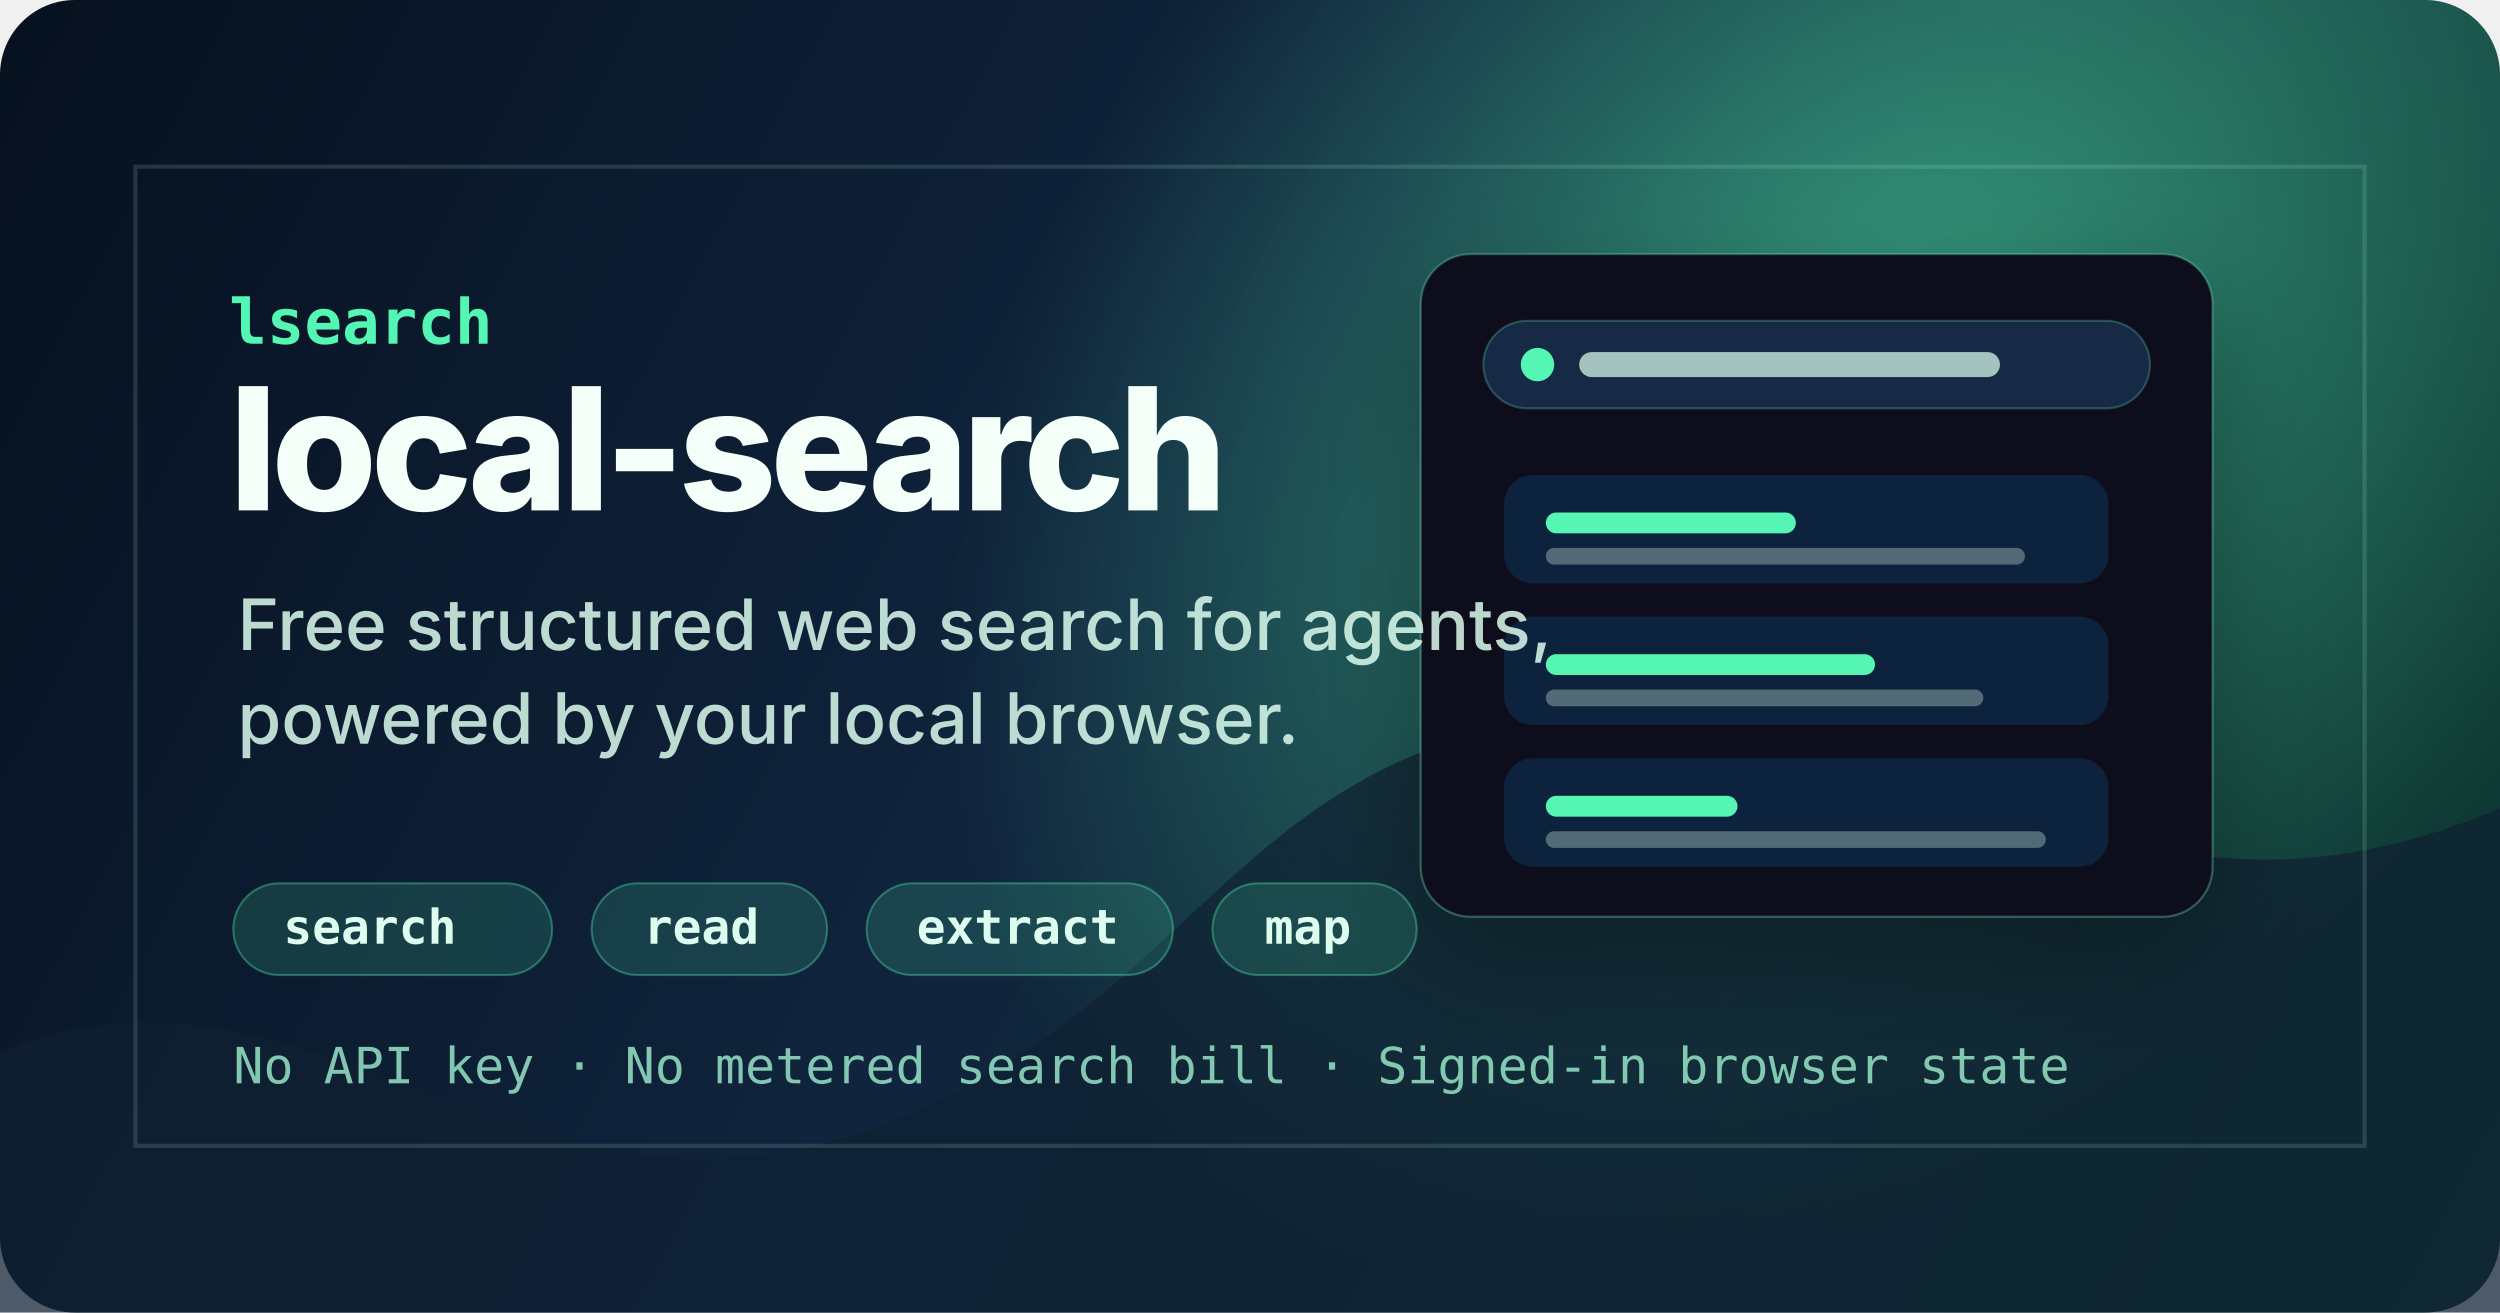
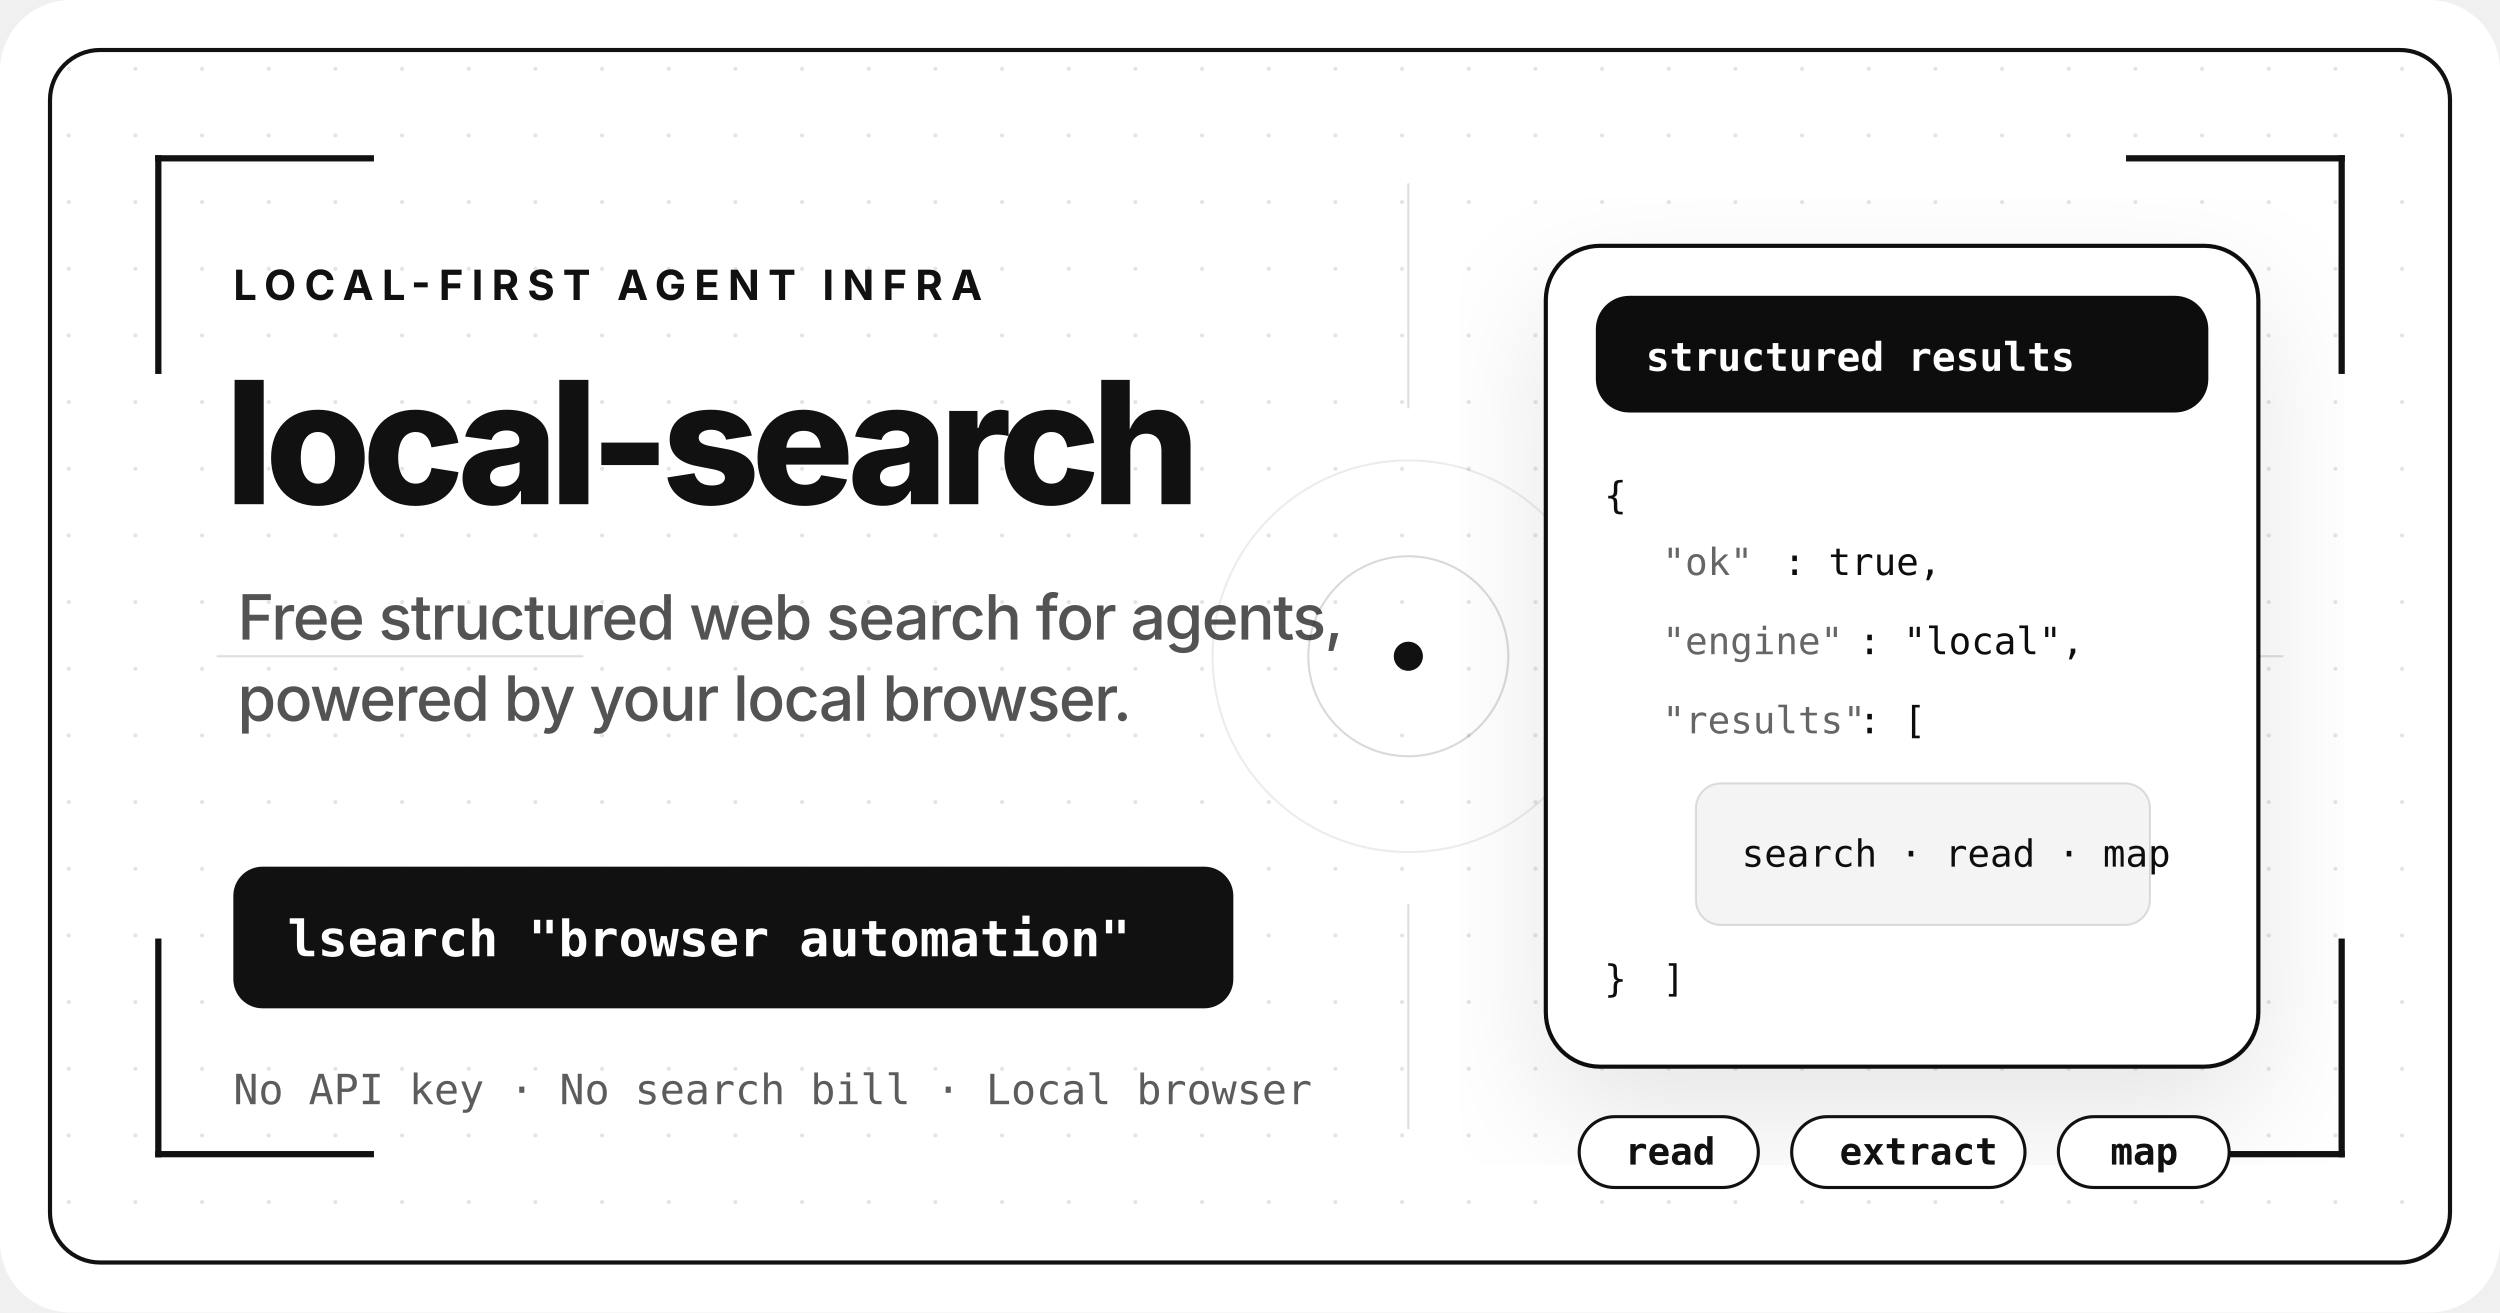
<svg xmlns="http://www.w3.org/2000/svg" width="1200" height="630" viewBox="0 0 1200 630" fill="none" role="img" aria-labelledby="title desc">
  <defs>
-     <linearGradient id="bg" x1="0" y1="0" x2="1200" y2="630" gradientUnits="userSpaceOnUse">
-       <stop offset="0" stop-color="#07111f" />
-       <stop offset="0.45" stop-color="#10243d" />
-       <stop offset="1" stop-color="#0f3d32" />
-     </linearGradient>
-     <radialGradient id="glow" cx="0" cy="0" r="1" gradientUnits="userSpaceOnUse" gradientTransform="translate(900 170) rotate(135) scale(520 360)">
-       <stop stop-color="#54f6b4" stop-opacity="0.55" />
-       <stop offset="1" stop-color="#54f6b4" stop-opacity="0" />
-     </radialGradient>
-     <filter id="shadow" x="-20%" y="-20%" width="140%" height="140%" color-interpolation-filters="sRGB">
-       <feDropShadow dx="0" dy="22" stdDeviation="28" flood-color="#000" flood-opacity="0.35" />
+     <pattern id="dot-grid" width="32" height="32" patternUnits="userSpaceOnUse">
+       <circle cx="1" cy="1" r="1" fill="#111111" fill-opacity="0.11" />
+     </pattern>
+     <filter id="soft-shadow" x="-12%" y="-12%" width="124%" height="124%" color-interpolation-filters="sRGB">
+       <feDropShadow dx="0" dy="24" stdDeviation="30" flood-color="#000000" flood-opacity="0.10" />
    </filter>
  </defs>
-   <rect width="1200" height="630" rx="36" fill="url(#bg)" />
-   <rect width="1200" height="630" rx="36" fill="url(#glow)" />
-   <path d="M0 505C150 444 250 604 420 541C575 484 592 360 755 344C931 326 1010 468 1200 388V630H0V505Z" fill="#102033" fill-opacity="0.72" />
-   <path d="M65 80H1135V550H65V80Z" stroke="#B8F7DC" stroke-opacity="0.15" stroke-width="2" />
-   <g filter="url(#shadow)">
-     <rect x="682" y="122" width="380" height="318" rx="24" fill="#07111F" stroke="#8DEEC6" stroke-opacity="0.28" />
-     <rect x="712" y="154" width="320" height="42" rx="21" fill="#122C45" stroke="#8DEEC6" stroke-opacity="0.24" />
-     <circle cx="738" cy="175" r="8" fill="#54F6B4" />
-     <rect x="758" y="169" width="202" height="12" rx="6" fill="#DDFEEF" fill-opacity="0.72" />
-     <rect x="722" y="228" width="290" height="52" rx="14" fill="#10243D" />
-     <rect x="742" y="246" width="120" height="10" rx="5" fill="#54F6B4" />
-     <rect x="742" y="263" width="230" height="8" rx="4" fill="#DDFEEF" fill-opacity="0.32" />
-     <rect x="722" y="296" width="290" height="52" rx="14" fill="#10243D" />
-     <rect x="742" y="314" width="158" height="10" rx="5" fill="#54F6B4" />
-     <rect x="742" y="331" width="210" height="8" rx="4" fill="#DDFEEF" fill-opacity="0.32" />
-     <rect x="722" y="364" width="290" height="52" rx="14" fill="#10243D" />
-     <rect x="742" y="382" width="92" height="10" rx="5" fill="#54F6B4" />
-     <rect x="742" y="399" width="240" height="8" rx="4" fill="#DDFEEF" fill-opacity="0.32" />
+   <rect width="1200" height="630" rx="34" fill="#FFFFFF" />
+   <rect x="24" y="24" width="1152" height="582" rx="24" fill="url(#dot-grid)" />
+   <rect x="24" y="24" width="1152" height="582" rx="24" stroke="#111111" stroke-width="2" />
+   <path d="M76 76H178" stroke="#111111" stroke-width="3" stroke-linecap="square" />
+   <path d="M76 76V178" stroke="#111111" stroke-width="3" stroke-linecap="square" />
+   <path d="M1124 76H1022" stroke="#111111" stroke-width="3" stroke-linecap="square" />
+   <path d="M1124 76V178" stroke="#111111" stroke-width="3" stroke-linecap="square" />
+   <path d="M76 554H178" stroke="#111111" stroke-width="3" stroke-linecap="square" />
+   <path d="M76 554V452" stroke="#111111" stroke-width="3" stroke-linecap="square" />
+   <path d="M1124 554H1022" stroke="#111111" stroke-width="3" stroke-linecap="square" />
+   <path d="M1124 554V452" stroke="#111111" stroke-width="3" stroke-linecap="square" />
+   <path d="M104 315H280" stroke="#111111" stroke-opacity="0.14" stroke-width="1" />
+   <path d="M916 315H1096" stroke="#111111" stroke-opacity="0.14" stroke-width="1" />
+   <path d="M676 88V196" stroke="#111111" stroke-opacity="0.14" stroke-width="1" />
+   <path d="M676 434V542" stroke="#111111" stroke-opacity="0.14" stroke-width="1" />
+   <circle cx="676" cy="315" r="7" fill="#111111" />
+   <circle cx="676" cy="315" r="48" stroke="#111111" stroke-opacity="0.16" stroke-width="1" />
+   <circle cx="676" cy="315" r="94" stroke="#111111" stroke-opacity="0.08" stroke-width="1" />
+   <g font-family="Geist, Inter, ui-sans-serif, system-ui, -apple-system, BlinkMacSystemFont, 'Segoe UI', sans-serif">
+     <text x="112" y="144" fill="#111111" font-size="20" font-weight="650" letter-spacing="4">LOCAL-FIRST AGENT INFRA</text>
+     <text x="108" y="242" fill="#111111" font-size="82" font-weight="780" letter-spacing="-4">local-search</text>
+     <text x="114" y="307" fill="#111111" fill-opacity="0.72" font-size="30" font-weight="480" letter-spacing="-0.7">Free structured web search for agents,</text>
+     <text x="114" y="346" fill="#111111" fill-opacity="0.72" font-size="30" font-weight="480" letter-spacing="-0.7">powered by your local browser.</text>
  </g>
-   <g>
-     <text x="110" y="165" fill="#54F6B4" font-family="ui-monospace, SFMono-Regular, Menlo, monospace" font-size="30" font-weight="700">lsearch</text>
-     <text x="110" y="245" fill="#F4FFF9" font-family="Inter, ui-sans-serif, system-ui, -apple-system, BlinkMacSystemFont, Segoe UI, sans-serif" font-size="82" font-weight="800" letter-spacing="-3">local-search</text>
-     <text x="114" y="312" fill="#DDFEEF" fill-opacity="0.84" font-family="Inter, ui-sans-serif, system-ui, -apple-system, BlinkMacSystemFont, Segoe UI, sans-serif" font-size="34" font-weight="500">Free structured web search for agents,</text>
-     <text x="114" y="357" fill="#DDFEEF" fill-opacity="0.84" font-family="Inter, ui-sans-serif, system-ui, -apple-system, BlinkMacSystemFont, Segoe UI, sans-serif" font-size="34" font-weight="500">powered by your local browser.</text>
-     <g font-family="ui-monospace, SFMono-Regular, Menlo, monospace" font-size="23" font-weight="650">
-       <rect x="112" y="424" width="153" height="44" rx="22" fill="#54F6B4" fill-opacity="0.15" stroke="#54F6B4" stroke-opacity="0.35" />
-       <text x="136" y="453" fill="#DDFEEF">search</text>
-       <rect x="284" y="424" width="113" height="44" rx="22" fill="#54F6B4" fill-opacity="0.15" stroke="#54F6B4" stroke-opacity="0.35" />
-       <text x="309" y="453" fill="#DDFEEF">read</text>
-       <rect x="416" y="424" width="147" height="44" rx="22" fill="#54F6B4" fill-opacity="0.15" stroke="#54F6B4" stroke-opacity="0.35" />
-       <text x="440" y="453" fill="#DDFEEF">extract</text>
-       <rect x="582" y="424" width="98" height="44" rx="22" fill="#54F6B4" fill-opacity="0.15" stroke="#54F6B4" stroke-opacity="0.35" />
-       <text x="607" y="453" fill="#DDFEEF">map</text>
+   <g font-family="'Geist Mono', GeistMono, ui-monospace, SFMono-Regular, Menlo, Monaco, Consolas, monospace">
+     <rect x="112" y="416" width="480" height="68" rx="14" fill="#111111" />
+     <text x="138" y="459" fill="#FFFFFF" font-size="24" font-weight="600">lsearch "browser automation"</text>
+     <text x="112" y="530" fill="#111111" fill-opacity="0.68" font-size="20" font-weight="520">No API key · No search bill · Local browser</text>
+   </g>
+   <g filter="url(#soft-shadow)">
+     <rect x="742" y="118" width="342" height="394" rx="26" fill="#FFFFFF" stroke="#111111" stroke-width="2" />
+     <rect x="766" y="142" width="294" height="56" rx="16" fill="#111111" />
+     <text x="790" y="178" fill="#FFFFFF" font-family="'Geist Mono', GeistMono, ui-monospace, SFMono-Regular, Menlo, monospace" font-size="19" font-weight="650">structured results</text>
+     <g font-family="'Geist Mono', GeistMono, ui-monospace, SFMono-Regular, Menlo, monospace" font-size="18" font-weight="520">
+       <text x="770" y="244" fill="#111111">{</text>
+       <text x="798" y="276" fill="#111111" fill-opacity="0.64">"ok"</text>
+       <text x="856" y="276" fill="#111111">: true,</text>
+       <text x="798" y="314" fill="#111111" fill-opacity="0.64">"engine"</text>
+       <text x="892" y="314" fill="#111111">: "local",</text>
+       <text x="798" y="352" fill="#111111" fill-opacity="0.64">"results"</text>
+       <text x="892" y="352" fill="#111111">: [</text>
+       <rect x="814" y="376" width="218" height="68" rx="12" fill="#F4F4F4" stroke="#111111" stroke-opacity="0.13" />
+       <text x="836" y="416" fill="#111111">search · read · map</text>
+       <text x="798" y="476" fill="#111111">]</text>
+       <text x="770" y="476" fill="#111111">}</text>
    </g>
-     <text x="112" y="520" fill="#9BEBCB" fill-opacity="0.82" font-family="ui-monospace, SFMono-Regular, Menlo, monospace" font-size="24">No API key · No metered search bill · Signed-in browser state</text>
+   </g>
+   <g font-family="'Geist Mono', GeistMono, ui-monospace, SFMono-Regular, Menlo, Monaco, Consolas, monospace" font-size="18" font-weight="620">
+     <rect x="758" y="536" width="86" height="34" rx="17" fill="#FFFFFF" stroke="#111111" stroke-width="1.5" />
+     <text x="780" y="559" fill="#111111">read</text>
+     <rect x="860" y="536" width="112" height="34" rx="17" fill="#FFFFFF" stroke="#111111" stroke-width="1.5" />
+     <text x="883" y="559" fill="#111111">extract</text>
+     <rect x="988" y="536" width="82" height="34" rx="17" fill="#FFFFFF" stroke="#111111" stroke-width="1.5" />
+     <text x="1013" y="559" fill="#111111">map</text>
  </g>
</svg>
